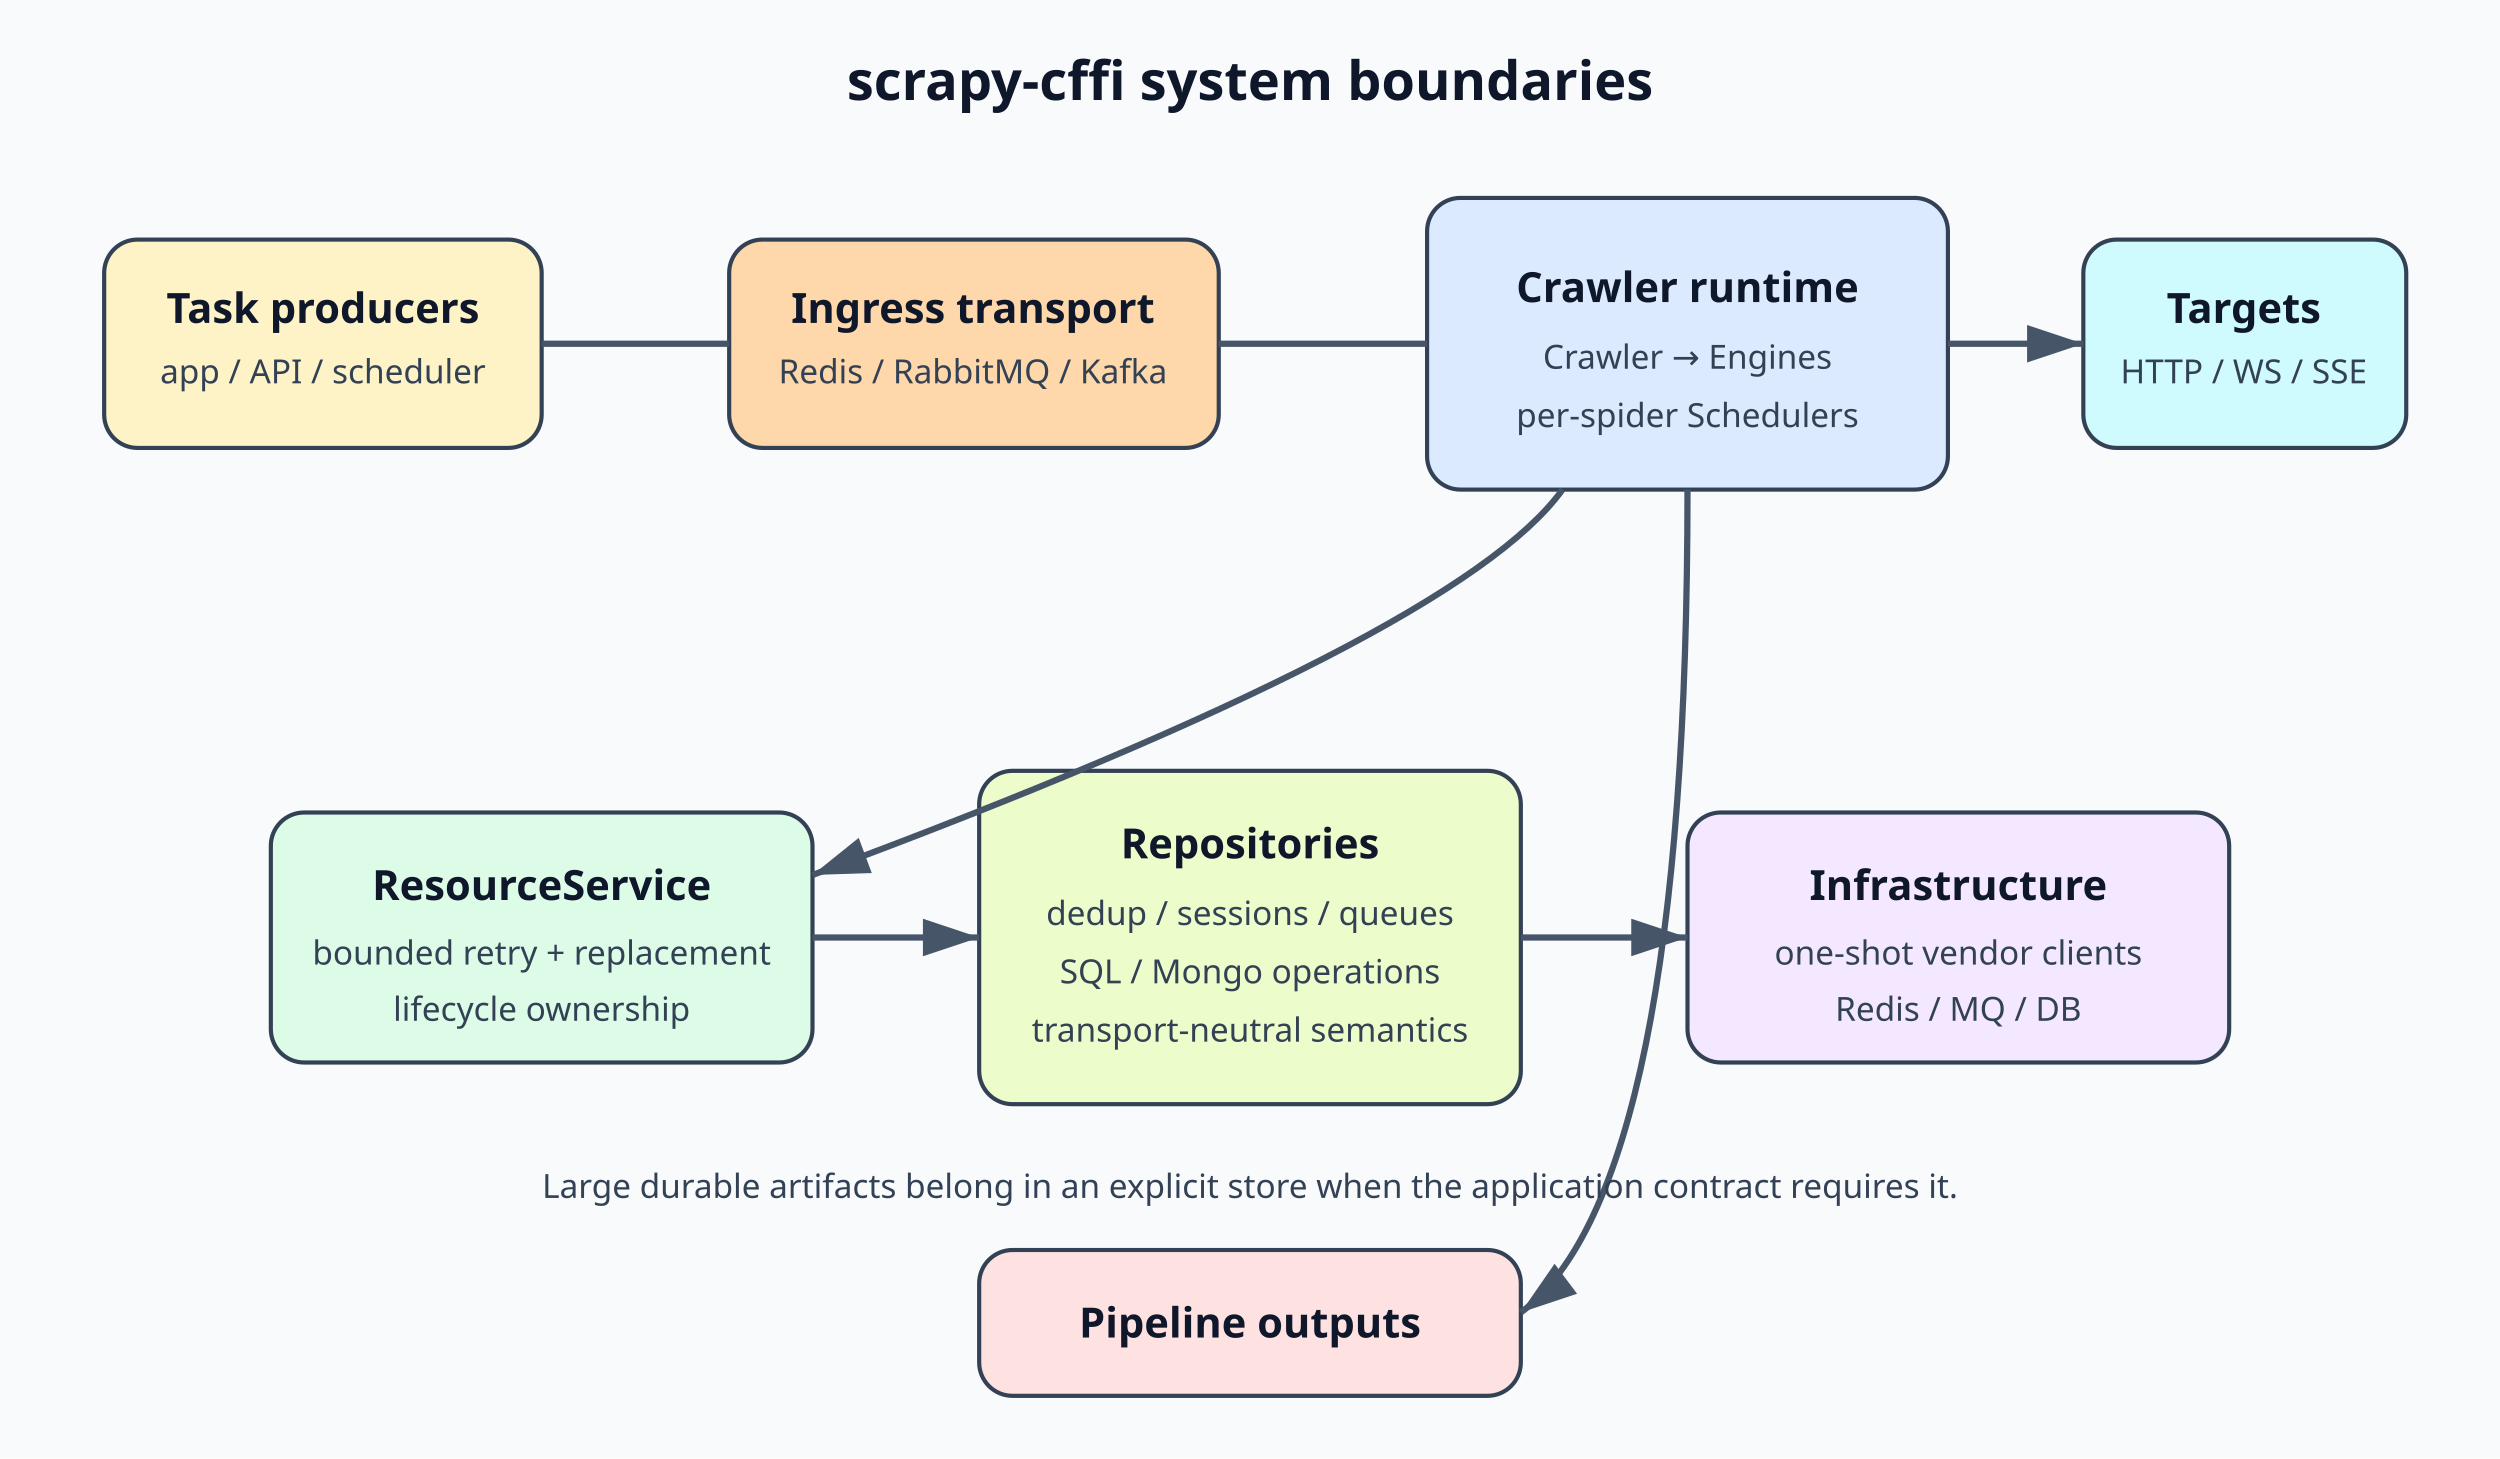
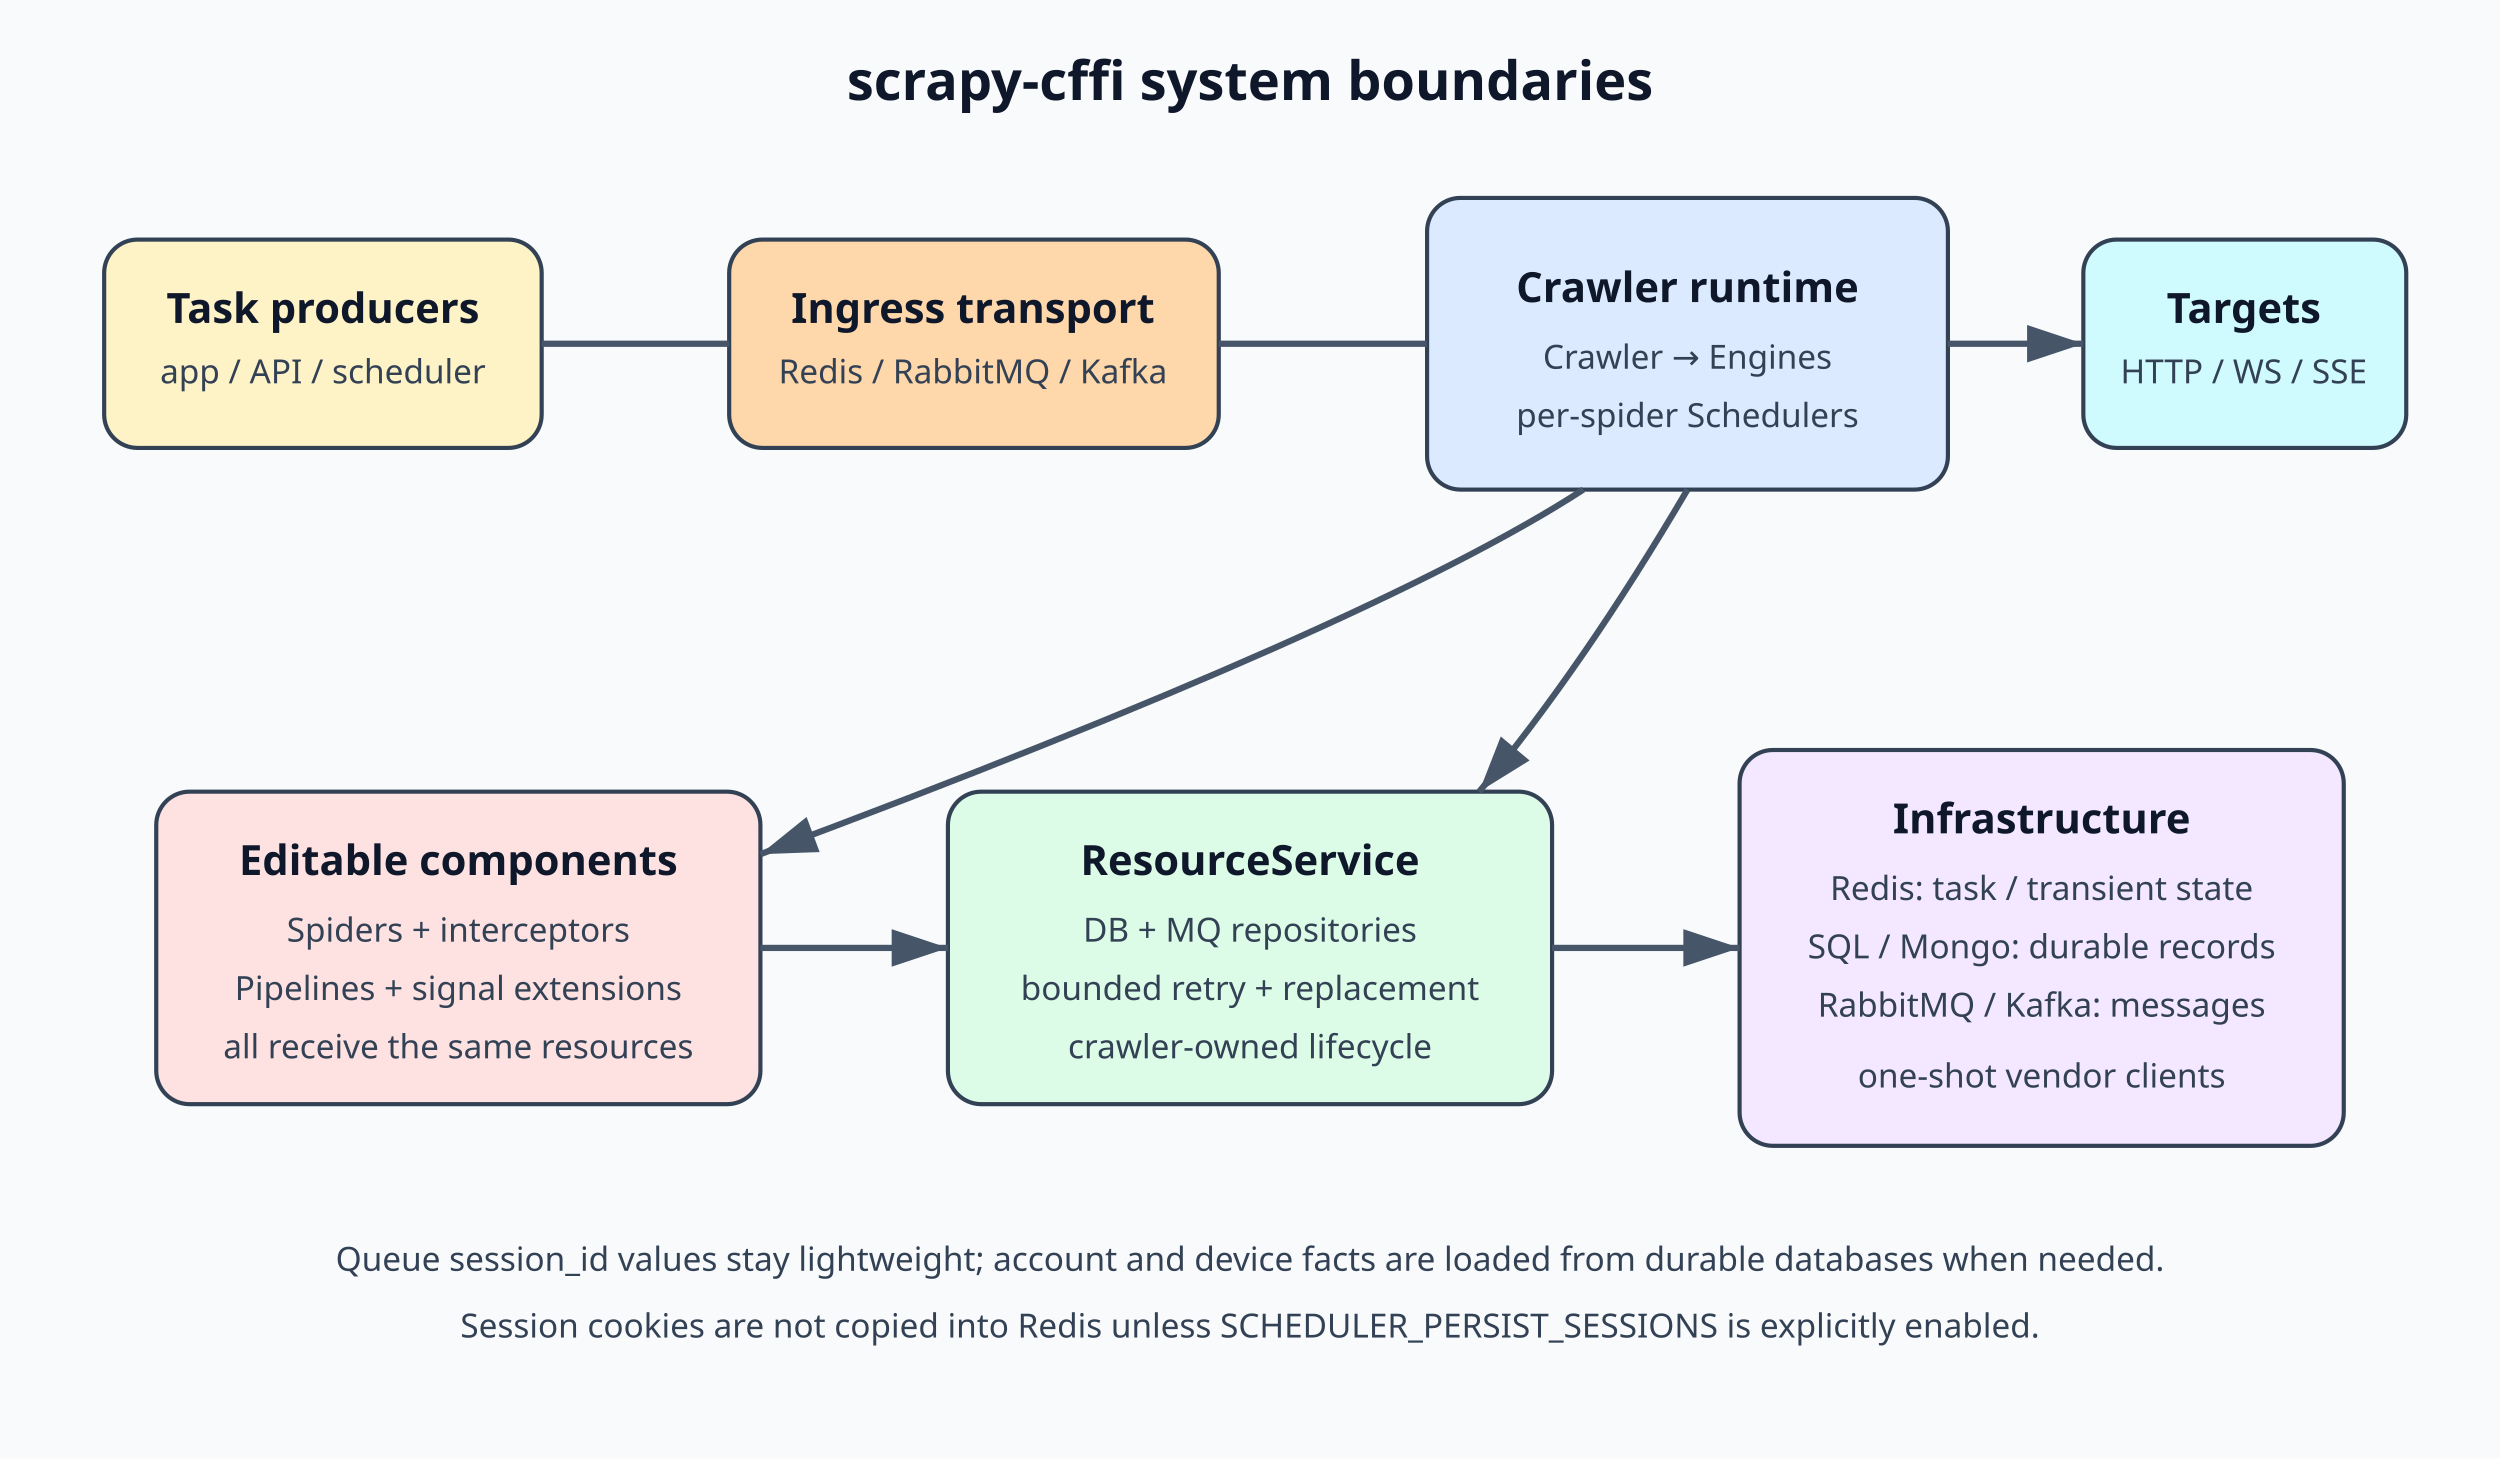
<svg xmlns="http://www.w3.org/2000/svg" width="1200" height="700" viewBox="0 0 1200 700" role="img" aria-labelledby="title desc">
  <defs>
    <marker id="a" markerWidth="10" markerHeight="10" refX="9" refY="3" orient="auto">
      <path d="M0 0L0 6L9 3z" fill="#475569" />
    </marker>
    <style>.box{stroke:#334155;stroke-width:2;rx:16}.title{font:700 26px system-ui,sans-serif;fill:#0f172a}.label{font:600 20px system-ui,sans-serif;fill:#0f172a}.small{font:16px system-ui,sans-serif;fill:#334155}.arrow{stroke:#475569;stroke-width:3;fill:none;marker-end:url(#a)}</style>
  </defs>
  <rect width="1200" height="700" fill="#f8fafc" />
  <text x="600" y="48" text-anchor="middle" class="title">scrapy-cffi system boundaries</text>
  <rect x="50" y="115" width="210" height="100" class="box" fill="#fef3c7" />
  <text x="155" y="155" text-anchor="middle" class="label">Task producers</text>
  <text x="155" y="184" text-anchor="middle" class="small">app / API / scheduler</text>
  <rect x="350" y="115" width="235" height="100" class="box" fill="#fed7aa" />
  <text x="467" y="155" text-anchor="middle" class="label">Ingress transport</text>
  <text x="467" y="184" text-anchor="middle" class="small">Redis / RabbitMQ / Kafka</text>
  <rect x="685" y="95" width="250" height="140" class="box" fill="#dbeafe" />
  <text x="810" y="145" text-anchor="middle" class="label">Crawler runtime</text>
  <text x="810" y="177" text-anchor="middle" class="small">Crawler → Engines</text>
  <text x="810" y="205" text-anchor="middle" class="small">per-spider Schedulers</text>
  <rect x="1000" y="115" width="155" height="100" class="box" fill="#cffafe" />
  <text x="1077" y="155" text-anchor="middle" class="label">Targets</text>
  <text x="1077" y="184" text-anchor="middle" class="small">HTTP / WS / SSE</text>
  <path d="M260 165H350M585 165H685M935 165H1000" class="arrow" />
-   <rect x="130" y="390" width="260" height="120" class="box" fill="#dcfce7" />
-   <text x="260" y="432" text-anchor="middle" class="label">ResourceService</text>
-   <text x="260" y="463" text-anchor="middle" class="small">bounded retry + replacement</text>
-   <text x="260" y="490" text-anchor="middle" class="small">lifecycle ownership</text>
-   <rect x="470" y="370" width="260" height="160" class="box" fill="#ecfccb" />
-   <text x="600" y="412" text-anchor="middle" class="label">Repositories</text>
-   <text x="600" y="444" text-anchor="middle" class="small">dedup / sessions / queues</text>
-   <text x="600" y="472" text-anchor="middle" class="small">SQL / Mongo operations</text>
-   <text x="600" y="500" text-anchor="middle" class="small">transport-neutral semantics</text>
-   <rect x="810" y="390" width="260" height="120" class="box" fill="#f3e8ff" />
-   <text x="940" y="432" text-anchor="middle" class="label">Infrastructure</text>
-   <text x="940" y="463" text-anchor="middle" class="small">one-shot vendor clients</text>
-   <text x="940" y="490" text-anchor="middle" class="small">Redis / MQ / DB</text>
-   <path d="M750 235Q700 305 390 420" class="arrow" />
-   <path d="M390 450H470" class="arrow" />
-   <path d="M730 450H810" class="arrow" />
-   <rect x="470" y="600" width="260" height="70" class="box" fill="#fee2e2" />
-   <text x="600" y="642" text-anchor="middle" class="label">Pipeline outputs</text>
-   <path d="M810 235Q810 570 730 630" class="arrow" />
-   <text x="600" y="575" text-anchor="middle" class="small">Large durable artifacts belong in an explicit store when the application contract requires it.</text>
+   <rect x="75" y="380" width="290" height="150" class="box" fill="#fee2e2" />
+   <text x="220" y="420" text-anchor="middle" class="label">Editable components</text>
+   <text x="220" y="452" text-anchor="middle" class="small">Spiders + interceptors</text>
+   <text x="220" y="480" text-anchor="middle" class="small">Pipelines + signal extensions</text>
+   <text x="220" y="508" text-anchor="middle" class="small">all receive the same resources</text>
+   <rect x="455" y="380" width="290" height="150" class="box" fill="#dcfce7" />
+   <text x="600" y="420" text-anchor="middle" class="label">ResourceService</text>
+   <text x="600" y="452" text-anchor="middle" class="small">DB + MQ repositories</text>
+   <text x="600" y="480" text-anchor="middle" class="small">bounded retry + replacement</text>
+   <text x="600" y="508" text-anchor="middle" class="small">crawler-owned lifecycle</text>
+   <rect x="835" y="360" width="290" height="190" class="box" fill="#f3e8ff" />
+   <text x="980" y="400" text-anchor="middle" class="label">Infrastructure</text>
+   <text x="980" y="432" text-anchor="middle" class="small">Redis: task / transient state</text>
+   <text x="980" y="460" text-anchor="middle" class="small">SQL / Mongo: durable records</text>
+   <text x="980" y="488" text-anchor="middle" class="small">RabbitMQ / Kafka: messages</text>
+   <text x="980" y="522" text-anchor="middle" class="small">one-shot vendor clients</text>
+   <path d="M760 235Q660 300 365 410" class="arrow" />
+   <path d="M810 235Q760 320 710 380" class="arrow" />
+   <path d="M365 455H455" class="arrow" />
+   <path d="M745 455H835" class="arrow" />
+   <text x="600" y="610" text-anchor="middle" class="small">Queue session_id values stay lightweight; account and device facts are loaded from durable databases when needed.</text>
+   <text x="600" y="642" text-anchor="middle" class="small">Session cookies are not copied into Redis unless SCHEDULER_PERSIST_SESSIONS is explicitly enabled.</text>
</svg>
